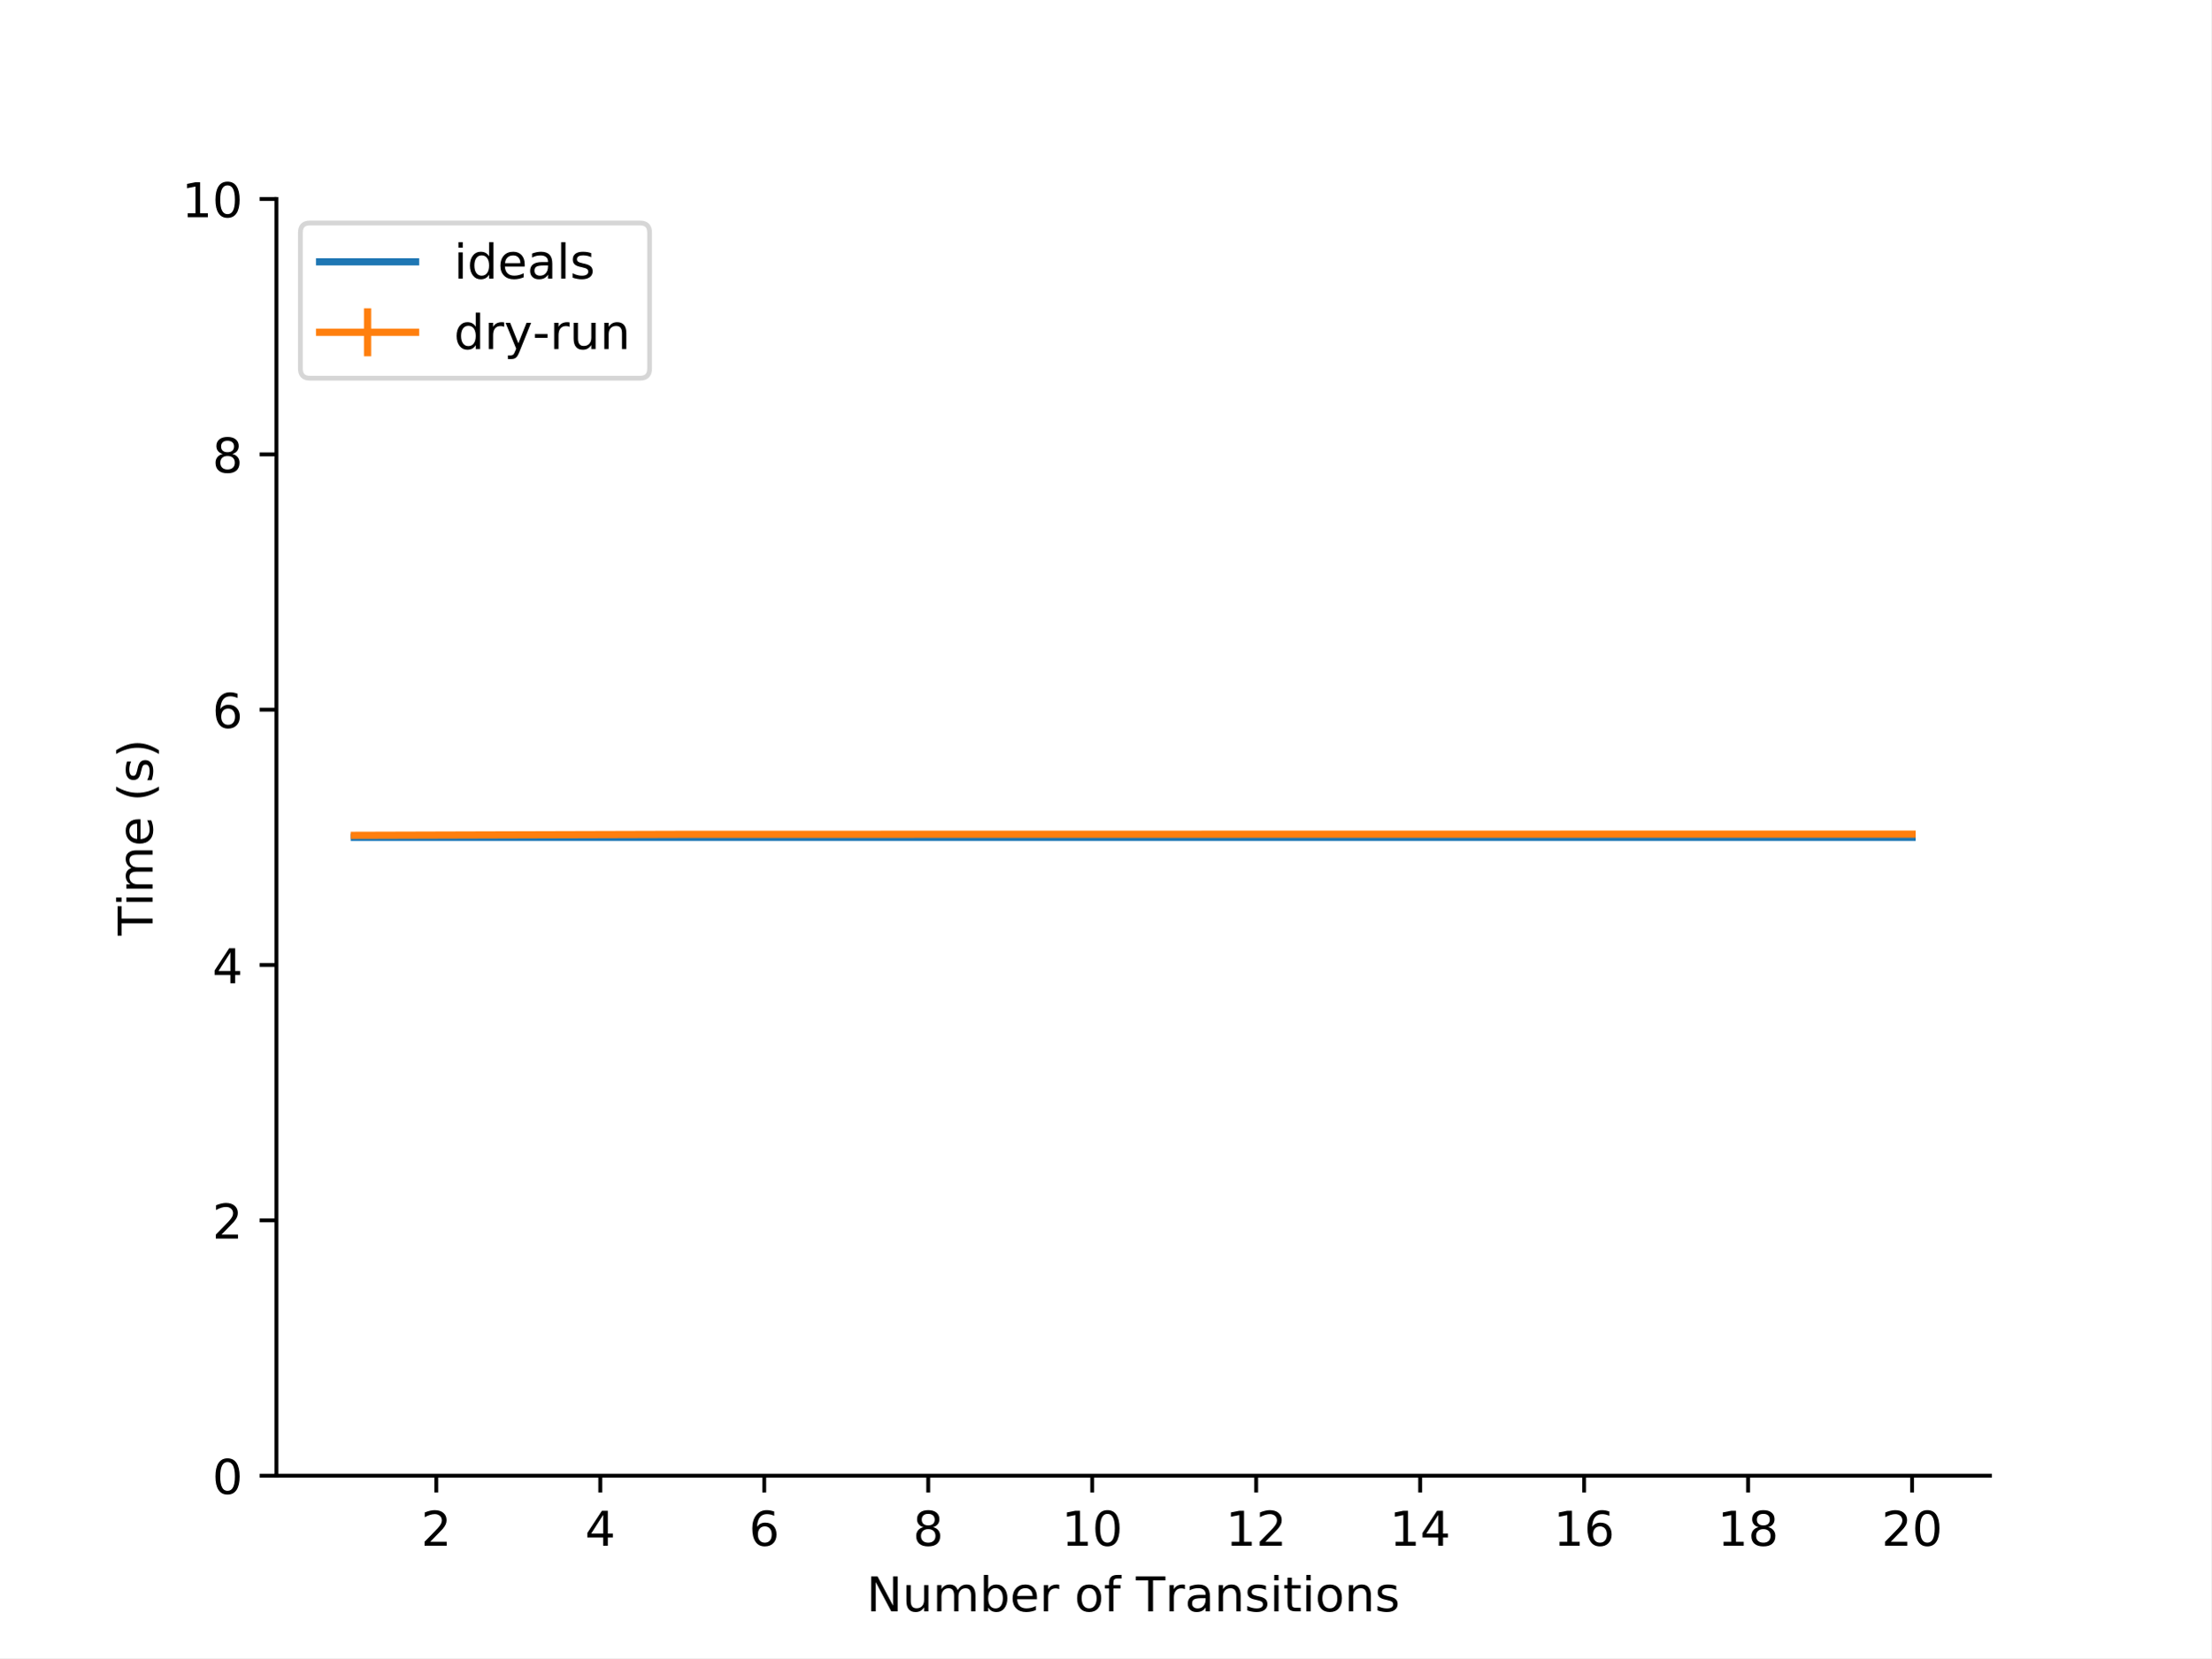
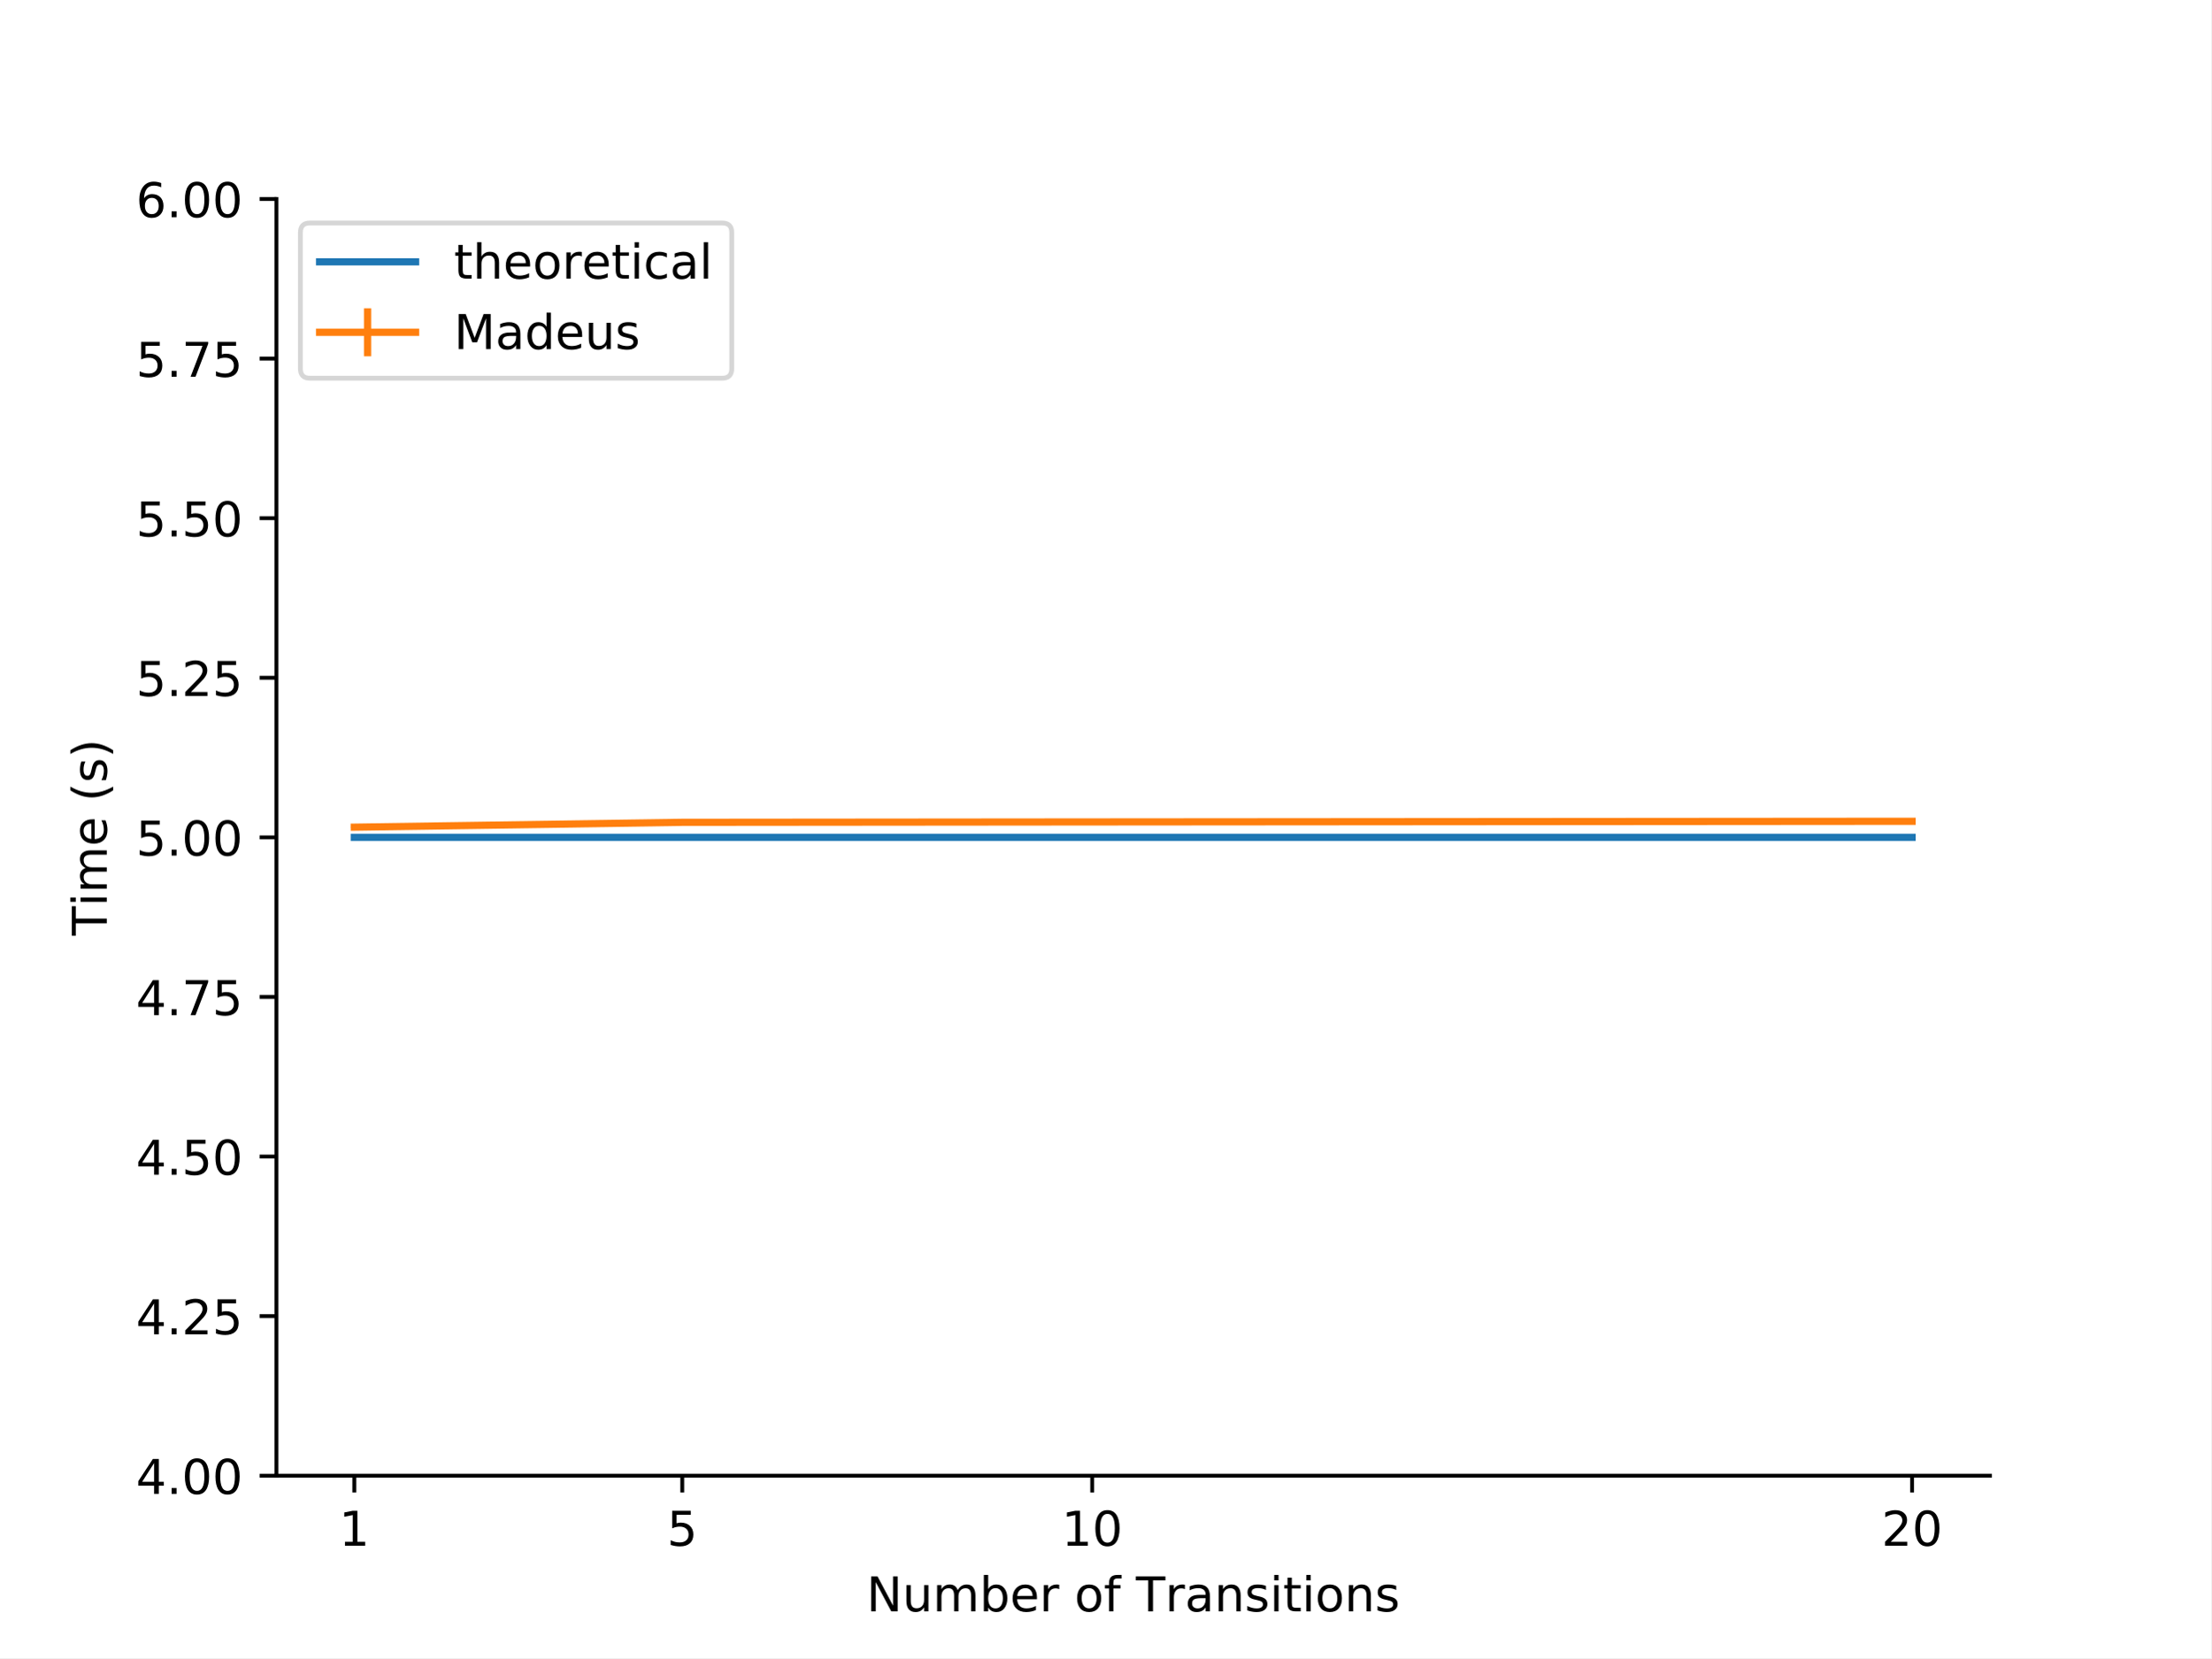
<svg xmlns="http://www.w3.org/2000/svg" xmlns:xlink="http://www.w3.org/1999/xlink" height="345.6pt" version="1.1" viewBox="0 0 460.8 345.6" width="460.8pt">
  <defs>
    <style type="text/css">
*{stroke-linecap:butt;stroke-linejoin:round;}
  </style>
  </defs>
  <g id="figure_1">
    <g id="patch_1">
      <path d="M 0 345.6  L 460.8 345.6  L 460.8 0  L 0 0  z " style="fill:#ffffff;" />
    </g>
    <g id="axes_1">
      <g id="patch_2">
        <path d="M 57.6 307.584  L 414.72 307.584  L 414.72 41.472  L 57.6 41.472  z " style="fill:#ffffff;" />
      </g>
      <g id="matplotlib.axis_1">
        <g id="xtick_1">
          <g id="line2d_1">
            <defs>
-               <path d="M 0 0  L 0 3.5  " id="ma366e07bf8" style="stroke:#000000;stroke-width:0.8;" />
-             </defs>
-             <g>
-               <use style="stroke:#000000;stroke-width:0.8;" x="90.92" xlink:href="#ma366e07bf8" y="307.584" />
+               <path d="M 0 0  L 0 3.5  " id="med185298cd" style="stroke:#000000;stroke-width:0.8;" />
+             </defs>
+             <g>
+               <use style="stroke:#000000;stroke-width:0.8;" x="73.833" xlink:href="#med185298cd" y="307.584" />
            </g>
          </g>
          <g id="text_1">
            <defs>
-               <path d="M 19.188 8.297  L 53.609 8.297  L 53.609 0  L 7.328 0  L 7.328 8.297  Q 12.938 14.109 22.625 23.891  Q 32.328 33.688 34.812 36.531  Q 39.547 41.844 41.422 45.531  Q 43.312 49.219 43.312 52.781  Q 43.312 58.594 39.234 62.25  Q 35.156 65.922 28.609 65.922  Q 23.969 65.922 18.812 64.312  Q 13.672 62.703 7.812 59.422  L 7.812 69.391  Q 13.766 71.781 18.938 73  Q 24.125 74.219 28.422 74.219  Q 39.75 74.219 46.484 68.547  Q 53.219 62.891 53.219 53.422  Q 53.219 48.922 51.531 44.891  Q 49.859 40.875 45.406 35.406  Q 44.188 33.984 37.641 27.219  Q 31.109 20.453 19.188 8.297  z " id="DejaVuSans-50" />
-             </defs>
-             <g transform="translate(87.73856 322.1824)scale(0.1 -0.1)">
-               <use xlink:href="#DejaVuSans-50" />
+               <path d="M 12.406 8.297  L 28.516 8.297  L 28.516 63.922  L 10.984 60.406  L 10.984 69.391  L 28.422 72.906  L 38.281 72.906  L 38.281 8.297  L 54.391 8.297  L 54.391 0  L 12.406 0  z " id="DejaVuSans-49" />
+             </defs>
+             <g transform="translate(70.65148 322.1824)scale(0.1 -0.1)">
+               <use xlink:href="#DejaVuSans-49" />
            </g>
          </g>
        </g>
        <g id="xtick_2">
          <g id="line2d_2">
            <g>
-               <use style="stroke:#000000;stroke-width:0.8;" x="125.094" xlink:href="#ma366e07bf8" y="307.584" />
+               <use style="stroke:#000000;stroke-width:0.8;" x="142.181" xlink:href="#med185298cd" y="307.584" />
            </g>
          </g>
          <g id="text_2">
            <defs>
-               <path d="M 37.797 64.312  L 12.891 25.391  L 37.797 25.391  z M 35.203 72.906  L 47.609 72.906  L 47.609 25.391  L 58.016 25.391  L 58.016 17.188  L 47.609 17.188  L 47.609 0  L 37.797 0  L 37.797 17.188  L 4.891 17.188  L 4.891 26.703  z " id="DejaVuSans-52" />
-             </defs>
-             <g transform="translate(121.9127 322.1824)scale(0.1 -0.1)">
-               <use xlink:href="#DejaVuSans-52" />
+               <path d="M 10.797 72.906  L 49.516 72.906  L 49.516 64.594  L 19.828 64.594  L 19.828 46.734  Q 21.969 47.469 24.109 47.828  Q 26.266 48.188 28.422 48.188  Q 40.625 48.188 47.75 41.5  Q 54.891 34.812 54.891 23.391  Q 54.891 11.625 47.562 5.094  Q 40.234 -1.422 26.906 -1.422  Q 22.312 -1.422 17.547 -0.641  Q 12.797 0.141 7.719 1.703  L 7.719 11.625  Q 12.109 9.234 16.797 8.062  Q 21.484 6.891 26.703 6.891  Q 35.156 6.891 40.078 11.328  Q 45.016 15.766 45.016 23.391  Q 45.016 31 40.078 35.438  Q 35.156 39.891 26.703 39.891  Q 22.75 39.891 18.812 39.016  Q 14.891 38.141 10.797 36.281  z " id="DejaVuSans-53" />
+             </defs>
+             <g transform="translate(138.9998 322.1824)scale(0.1 -0.1)">
+               <use xlink:href="#DejaVuSans-53" />
            </g>
          </g>
        </g>
        <g id="xtick_3">
          <g id="line2d_3">
            <g>
-               <use style="stroke:#000000;stroke-width:0.8;" x="159.268" xlink:href="#ma366e07bf8" y="307.584" />
+               <use style="stroke:#000000;stroke-width:0.8;" x="227.616" xlink:href="#med185298cd" y="307.584" />
            </g>
          </g>
          <g id="text_3">
            <defs>
-               <path d="M 33.016 40.375  Q 26.375 40.375 22.484 35.828  Q 18.609 31.297 18.609 23.391  Q 18.609 15.531 22.484 10.953  Q 26.375 6.391 33.016 6.391  Q 39.656 6.391 43.531 10.953  Q 47.406 15.531 47.406 23.391  Q 47.406 31.297 43.531 35.828  Q 39.656 40.375 33.016 40.375  z M 52.594 71.297  L 52.594 62.312  Q 48.875 64.062 45.094 64.984  Q 41.312 65.922 37.594 65.922  Q 27.828 65.922 22.672 59.328  Q 17.531 52.734 16.797 39.406  Q 19.672 43.656 24.016 45.922  Q 28.375 48.188 33.594 48.188  Q 44.578 48.188 50.953 41.516  Q 57.328 34.859 57.328 23.391  Q 57.328 12.156 50.688 5.359  Q 44.047 -1.422 33.016 -1.422  Q 20.359 -1.422 13.672 8.266  Q 6.984 17.969 6.984 36.375  Q 6.984 53.656 15.188 63.938  Q 23.391 74.219 37.203 74.219  Q 40.922 74.219 44.703 73.484  Q 48.484 72.75 52.594 71.297  z " id="DejaVuSans-54" />
-             </defs>
-             <g transform="translate(156.0869 322.1824)scale(0.1 -0.1)">
-               <use xlink:href="#DejaVuSans-54" />
-             </g>
-           </g>
-         </g>
-         <g id="xtick_4">
-           <g id="line2d_4">
-             <g>
-               <use style="stroke:#000000;stroke-width:0.8;" x="193.442" xlink:href="#ma366e07bf8" y="307.584" />
-             </g>
-           </g>
-           <g id="text_4">
-             <defs>
-               <path d="M 31.781 34.625  Q 24.75 34.625 20.719 30.859  Q 16.703 27.094 16.703 20.516  Q 16.703 13.922 20.719 10.156  Q 24.75 6.391 31.781 6.391  Q 38.812 6.391 42.859 10.172  Q 46.922 13.969 46.922 20.516  Q 46.922 27.094 42.891 30.859  Q 38.875 34.625 31.781 34.625  z M 21.922 38.812  Q 15.578 40.375 12.031 44.719  Q 8.5 49.078 8.5 55.328  Q 8.5 64.062 14.719 69.141  Q 20.953 74.219 31.781 74.219  Q 42.672 74.219 48.875 69.141  Q 55.078 64.062 55.078 55.328  Q 55.078 49.078 51.531 44.719  Q 48 40.375 41.703 38.812  Q 48.828 37.156 52.797 32.312  Q 56.781 27.484 56.781 20.516  Q 56.781 9.906 50.312 4.234  Q 43.844 -1.422 31.781 -1.422  Q 19.734 -1.422 13.25 4.234  Q 6.781 9.906 6.781 20.516  Q 6.781 27.484 10.781 32.312  Q 14.797 37.156 21.922 38.812  z M 18.312 54.391  Q 18.312 48.734 21.844 45.562  Q 25.391 42.391 31.781 42.391  Q 38.141 42.391 41.719 45.562  Q 45.312 48.734 45.312 54.391  Q 45.312 60.062 41.719 63.234  Q 38.141 66.406 31.781 66.406  Q 25.391 66.406 21.844 63.234  Q 18.312 60.062 18.312 54.391  z " id="DejaVuSans-56" />
-             </defs>
-             <g transform="translate(190.261 322.1824)scale(0.1 -0.1)">
-               <use xlink:href="#DejaVuSans-56" />
-             </g>
-           </g>
-         </g>
-         <g id="xtick_5">
-           <g id="line2d_5">
-             <g>
-               <use style="stroke:#000000;stroke-width:0.8;" x="227.616" xlink:href="#ma366e07bf8" y="307.584" />
-             </g>
-           </g>
-           <g id="text_5">
-             <defs>
-               <path d="M 12.406 8.297  L 28.516 8.297  L 28.516 63.922  L 10.984 60.406  L 10.984 69.391  L 28.422 72.906  L 38.281 72.906  L 38.281 8.297  L 54.391 8.297  L 54.391 0  L 12.406 0  z " id="DejaVuSans-49" />
              <path d="M 31.781 66.406  Q 24.172 66.406 20.328 58.906  Q 16.5 51.422 16.5 36.375  Q 16.5 21.391 20.328 13.891  Q 24.172 6.391 31.781 6.391  Q 39.453 6.391 43.281 13.891  Q 47.125 21.391 47.125 36.375  Q 47.125 51.422 43.281 58.906  Q 39.453 66.406 31.781 66.406  z M 31.781 74.219  Q 44.047 74.219 50.516 64.516  Q 56.984 54.828 56.984 36.375  Q 56.984 17.969 50.516 8.266  Q 44.047 -1.422 31.781 -1.422  Q 19.531 -1.422 13.062 8.266  Q 6.594 17.969 6.594 36.375  Q 6.594 54.828 13.062 64.516  Q 19.531 74.219 31.781 74.219  z " id="DejaVuSans-48" />
            </defs>
            <g transform="translate(221.254 322.1824)scale(0.1 -0.1)">
              <use xlink:href="#DejaVuSans-49" />
              <use x="63.623" xlink:href="#DejaVuSans-48" />
            </g>
          </g>
        </g>
-         <g id="xtick_6">
-           <g id="line2d_6">
-             <g>
-               <use style="stroke:#000000;stroke-width:0.8;" x="261.791" xlink:href="#ma366e07bf8" y="307.584" />
-             </g>
-           </g>
-           <g id="text_6">
-             <g transform="translate(255.4281 322.1824)scale(0.1 -0.1)">
-               <use xlink:href="#DejaVuSans-49" />
-               <use x="63.623" xlink:href="#DejaVuSans-50" />
-             </g>
-           </g>
-         </g>
-         <g id="xtick_7">
-           <g id="line2d_7">
-             <g>
-               <use style="stroke:#000000;stroke-width:0.8;" x="295.965" xlink:href="#ma366e07bf8" y="307.584" />
-             </g>
-           </g>
-           <g id="text_7">
-             <g transform="translate(289.6023 322.1824)scale(0.1 -0.1)">
-               <use xlink:href="#DejaVuSans-49" />
-               <use x="63.623" xlink:href="#DejaVuSans-52" />
-             </g>
-           </g>
-         </g>
-         <g id="xtick_8">
-           <g id="line2d_8">
-             <g>
-               <use style="stroke:#000000;stroke-width:0.8;" x="330.139" xlink:href="#ma366e07bf8" y="307.584" />
-             </g>
-           </g>
-           <g id="text_8">
-             <g transform="translate(323.7764 322.1824)scale(0.1 -0.1)">
-               <use xlink:href="#DejaVuSans-49" />
-               <use x="63.623" xlink:href="#DejaVuSans-54" />
-             </g>
-           </g>
-         </g>
-         <g id="xtick_9">
-           <g id="line2d_9">
-             <g>
-               <use style="stroke:#000000;stroke-width:0.8;" x="364.313" xlink:href="#ma366e07bf8" y="307.584" />
-             </g>
-           </g>
-           <g id="text_9">
-             <g transform="translate(357.9506 322.1824)scale(0.1 -0.1)">
-               <use xlink:href="#DejaVuSans-49" />
-               <use x="63.623" xlink:href="#DejaVuSans-56" />
-             </g>
-           </g>
-         </g>
-         <g id="xtick_10">
-           <g id="line2d_10">
-             <g>
-               <use style="stroke:#000000;stroke-width:0.8;" x="398.487" xlink:href="#ma366e07bf8" y="307.584" />
-             </g>
-           </g>
-           <g id="text_10">
+         <g id="xtick_4">
+           <g id="line2d_4">
+             <g>
+               <use style="stroke:#000000;stroke-width:0.8;" x="398.487" xlink:href="#med185298cd" y="307.584" />
+             </g>
+           </g>
+           <g id="text_4">
+             <defs>
+               <path d="M 19.188 8.297  L 53.609 8.297  L 53.609 0  L 7.328 0  L 7.328 8.297  Q 12.938 14.109 22.625 23.891  Q 32.328 33.688 34.812 36.531  Q 39.547 41.844 41.422 45.531  Q 43.312 49.219 43.312 52.781  Q 43.312 58.594 39.234 62.25  Q 35.156 65.922 28.609 65.922  Q 23.969 65.922 18.812 64.312  Q 13.672 62.703 7.812 59.422  L 7.812 69.391  Q 13.766 71.781 18.938 73  Q 24.125 74.219 28.422 74.219  Q 39.75 74.219 46.484 68.547  Q 53.219 62.891 53.219 53.422  Q 53.219 48.922 51.531 44.891  Q 49.859 40.875 45.406 35.406  Q 44.188 33.984 37.641 27.219  Q 31.109 20.453 19.188 8.297  z " id="DejaVuSans-50" />
+             </defs>
            <g transform="translate(392.1248 322.1824)scale(0.1 -0.1)">
              <use xlink:href="#DejaVuSans-50" />
              <use x="63.623" xlink:href="#DejaVuSans-48" />
            </g>
          </g>
        </g>
-         <g id="text_11">
+         <g id="text_5">
          <defs>
            <path d="M 9.812 72.906  L 23.094 72.906  L 55.422 11.922  L 55.422 72.906  L 64.984 72.906  L 64.984 0  L 51.703 0  L 19.391 60.984  L 19.391 0  L 9.812 0  z " id="DejaVuSans-78" />
            <path d="M 8.5 21.578  L 8.5 54.688  L 17.484 54.688  L 17.484 21.922  Q 17.484 14.156 20.5 10.266  Q 23.531 6.391 29.594 6.391  Q 36.859 6.391 41.078 11.031  Q 45.312 15.672 45.312 23.688  L 45.312 54.688  L 54.297 54.688  L 54.297 0  L 45.312 0  L 45.312 8.406  Q 42.047 3.422 37.719 1  Q 33.406 -1.422 27.688 -1.422  Q 18.266 -1.422 13.375 4.438  Q 8.5 10.297 8.5 21.578  z M 31.109 56  z " id="DejaVuSans-117" />
            <path d="M 52 44.188  Q 55.375 50.25 60.062 53.125  Q 64.75 56 71.094 56  Q 79.641 56 84.281 50.016  Q 88.922 44.047 88.922 33.016  L 88.922 0  L 79.891 0  L 79.891 32.719  Q 79.891 40.578 77.094 44.375  Q 74.312 48.188 68.609 48.188  Q 61.625 48.188 57.562 43.547  Q 53.516 38.922 53.516 30.906  L 53.516 0  L 44.484 0  L 44.484 32.719  Q 44.484 40.625 41.703 44.406  Q 38.922 48.188 33.109 48.188  Q 26.219 48.188 22.156 43.531  Q 18.109 38.875 18.109 30.906  L 18.109 0  L 9.078 0  L 9.078 54.688  L 18.109 54.688  L 18.109 46.188  Q 21.188 51.219 25.484 53.609  Q 29.781 56 35.688 56  Q 41.656 56 45.828 52.969  Q 50 49.953 52 44.188  z " id="DejaVuSans-109" />
            <path d="M 48.688 27.297  Q 48.688 37.203 44.609 42.844  Q 40.531 48.484 33.406 48.484  Q 26.266 48.484 22.188 42.844  Q 18.109 37.203 18.109 27.297  Q 18.109 17.391 22.188 11.75  Q 26.266 6.109 33.406 6.109  Q 40.531 6.109 44.609 11.75  Q 48.688 17.391 48.688 27.297  z M 18.109 46.391  Q 20.953 51.266 25.266 53.625  Q 29.594 56 35.594 56  Q 45.562 56 51.781 48.094  Q 58.016 40.188 58.016 27.297  Q 58.016 14.406 51.781 6.484  Q 45.562 -1.422 35.594 -1.422  Q 29.594 -1.422 25.266 0.953  Q 20.953 3.328 18.109 8.203  L 18.109 0  L 9.078 0  L 9.078 75.984  L 18.109 75.984  z " id="DejaVuSans-98" />
            <path d="M 56.203 29.594  L 56.203 25.203  L 14.891 25.203  Q 15.484 15.922 20.484 11.062  Q 25.484 6.203 34.422 6.203  Q 39.594 6.203 44.453 7.469  Q 49.312 8.734 54.109 11.281  L 54.109 2.781  Q 49.266 0.734 44.188 -0.344  Q 39.109 -1.422 33.891 -1.422  Q 20.797 -1.422 13.156 6.188  Q 5.516 13.812 5.516 26.812  Q 5.516 40.234 12.766 48.109  Q 20.016 56 32.328 56  Q 43.359 56 49.781 48.891  Q 56.203 41.797 56.203 29.594  z M 47.219 32.234  Q 47.125 39.594 43.094 43.984  Q 39.062 48.391 32.422 48.391  Q 24.906 48.391 20.391 44.141  Q 15.875 39.891 15.188 32.172  z " id="DejaVuSans-101" />
            <path d="M 41.109 46.297  Q 39.594 47.172 37.812 47.578  Q 36.031 48 33.891 48  Q 26.266 48 22.188 43.047  Q 18.109 38.094 18.109 28.812  L 18.109 0  L 9.078 0  L 9.078 54.688  L 18.109 54.688  L 18.109 46.188  Q 20.953 51.172 25.484 53.578  Q 30.031 56 36.531 56  Q 37.453 56 38.578 55.875  Q 39.703 55.766 41.062 55.516  z " id="DejaVuSans-114" />
            <path id="DejaVuSans-32" />
            <path d="M 30.609 48.391  Q 23.391 48.391 19.188 42.75  Q 14.984 37.109 14.984 27.297  Q 14.984 17.484 19.156 11.844  Q 23.344 6.203 30.609 6.203  Q 37.797 6.203 41.984 11.859  Q 46.188 17.531 46.188 27.297  Q 46.188 37.016 41.984 42.703  Q 37.797 48.391 30.609 48.391  z M 30.609 56  Q 42.328 56 49.016 48.375  Q 55.719 40.766 55.719 27.297  Q 55.719 13.875 49.016 6.219  Q 42.328 -1.422 30.609 -1.422  Q 18.844 -1.422 12.172 6.219  Q 5.516 13.875 5.516 27.297  Q 5.516 40.766 12.172 48.375  Q 18.844 56 30.609 56  z " id="DejaVuSans-111" />
            <path d="M 37.109 75.984  L 37.109 68.5  L 28.516 68.5  Q 23.688 68.5 21.797 66.547  Q 19.922 64.594 19.922 59.516  L 19.922 54.688  L 34.719 54.688  L 34.719 47.703  L 19.922 47.703  L 19.922 0  L 10.891 0  L 10.891 47.703  L 2.297 47.703  L 2.297 54.688  L 10.891 54.688  L 10.891 58.5  Q 10.891 67.625 15.141 71.797  Q 19.391 75.984 28.609 75.984  z " id="DejaVuSans-102" />
            <path d="M -0.297 72.906  L 61.375 72.906  L 61.375 64.594  L 35.5 64.594  L 35.5 0  L 25.594 0  L 25.594 64.594  L -0.297 64.594  z " id="DejaVuSans-84" />
            <path d="M 34.281 27.484  Q 23.391 27.484 19.188 25  Q 14.984 22.516 14.984 16.5  Q 14.984 11.719 18.141 8.906  Q 21.297 6.109 26.703 6.109  Q 34.188 6.109 38.703 11.406  Q 43.219 16.703 43.219 25.484  L 43.219 27.484  z M 52.203 31.203  L 52.203 0  L 43.219 0  L 43.219 8.297  Q 40.141 3.328 35.547 0.953  Q 30.953 -1.422 24.312 -1.422  Q 15.922 -1.422 10.953 3.297  Q 6 8.016 6 15.922  Q 6 25.141 12.172 29.828  Q 18.359 34.516 30.609 34.516  L 43.219 34.516  L 43.219 35.406  Q 43.219 41.609 39.141 45  Q 35.062 48.391 27.688 48.391  Q 23 48.391 18.547 47.266  Q 14.109 46.141 10.016 43.891  L 10.016 52.203  Q 14.938 54.109 19.578 55.047  Q 24.219 56 28.609 56  Q 40.484 56 46.344 49.844  Q 52.203 43.703 52.203 31.203  z " id="DejaVuSans-97" />
            <path d="M 54.891 33.016  L 54.891 0  L 45.906 0  L 45.906 32.719  Q 45.906 40.484 42.875 44.328  Q 39.844 48.188 33.797 48.188  Q 26.516 48.188 22.312 43.547  Q 18.109 38.922 18.109 30.906  L 18.109 0  L 9.078 0  L 9.078 54.688  L 18.109 54.688  L 18.109 46.188  Q 21.344 51.125 25.703 53.562  Q 30.078 56 35.797 56  Q 45.219 56 50.047 50.172  Q 54.891 44.344 54.891 33.016  z " id="DejaVuSans-110" />
            <path d="M 44.281 53.078  L 44.281 44.578  Q 40.484 46.531 36.375 47.5  Q 32.281 48.484 27.875 48.484  Q 21.188 48.484 17.844 46.438  Q 14.5 44.391 14.5 40.281  Q 14.5 37.156 16.891 35.375  Q 19.281 33.594 26.516 31.984  L 29.594 31.297  Q 39.156 29.25 43.188 25.516  Q 47.219 21.781 47.219 15.094  Q 47.219 7.469 41.188 3.016  Q 35.156 -1.422 24.609 -1.422  Q 20.219 -1.422 15.453 -0.562  Q 10.688 0.297 5.422 2  L 5.422 11.281  Q 10.406 8.688 15.234 7.391  Q 20.062 6.109 24.812 6.109  Q 31.156 6.109 34.562 8.281  Q 37.984 10.453 37.984 14.406  Q 37.984 18.062 35.516 20.016  Q 33.062 21.969 24.703 23.781  L 21.578 24.516  Q 13.234 26.266 9.516 29.906  Q 5.812 33.547 5.812 39.891  Q 5.812 47.609 11.281 51.797  Q 16.75 56 26.812 56  Q 31.781 56 36.172 55.266  Q 40.578 54.547 44.281 53.078  z " id="DejaVuSans-115" />
            <path d="M 9.422 54.688  L 18.406 54.688  L 18.406 0  L 9.422 0  z M 9.422 75.984  L 18.406 75.984  L 18.406 64.594  L 9.422 64.594  z " id="DejaVuSans-105" />
            <path d="M 18.312 70.219  L 18.312 54.688  L 36.812 54.688  L 36.812 47.703  L 18.312 47.703  L 18.312 18.016  Q 18.312 11.328 20.141 9.422  Q 21.969 7.516 27.594 7.516  L 36.812 7.516  L 36.812 0  L 27.594 0  Q 17.188 0 13.234 3.875  Q 9.281 7.766 9.281 18.016  L 9.281 47.703  L 2.688 47.703  L 2.688 54.688  L 9.281 54.688  L 9.281 70.219  z " id="DejaVuSans-116" />
          </defs>
          <g transform="translate(180.5694 335.8606)scale(0.1 -0.1)">
            <use xlink:href="#DejaVuSans-78" />
            <use x="74.805" xlink:href="#DejaVuSans-117" />
            <use x="138.184" xlink:href="#DejaVuSans-109" />
            <use x="235.596" xlink:href="#DejaVuSans-98" />
            <use x="299.072" xlink:href="#DejaVuSans-101" />
            <use x="360.596" xlink:href="#DejaVuSans-114" />
            <use x="401.709" xlink:href="#DejaVuSans-32" />
            <use x="433.496" xlink:href="#DejaVuSans-111" />
            <use x="494.678" xlink:href="#DejaVuSans-102" />
            <use x="529.883" xlink:href="#DejaVuSans-32" />
            <use x="561.67" xlink:href="#DejaVuSans-84" />
            <use x="622.535" xlink:href="#DejaVuSans-114" />
            <use x="663.648" xlink:href="#DejaVuSans-97" />
            <use x="724.928" xlink:href="#DejaVuSans-110" />
            <use x="788.307" xlink:href="#DejaVuSans-115" />
            <use x="840.406" xlink:href="#DejaVuSans-105" />
            <use x="868.189" xlink:href="#DejaVuSans-116" />
            <use x="907.398" xlink:href="#DejaVuSans-105" />
            <use x="935.182" xlink:href="#DejaVuSans-111" />
            <use x="996.363" xlink:href="#DejaVuSans-110" />
            <use x="1059.742" xlink:href="#DejaVuSans-115" />
          </g>
        </g>
      </g>
      <g id="matplotlib.axis_2">
        <g id="ytick_1">
+           <g id="line2d_5">
+             <defs>
+               <path d="M 0 0  L -3.5 0  " id="ma581f3c756" style="stroke:#000000;stroke-width:0.8;" />
+             </defs>
+             <g>
+               <use style="stroke:#000000;stroke-width:0.8;" x="57.6" xlink:href="#ma581f3c756" y="307.584" />
+             </g>
+           </g>
+           <g id="text_6">
+             <defs>
+               <path d="M 37.797 64.312  L 12.891 25.391  L 37.797 25.391  z M 35.203 72.906  L 47.609 72.906  L 47.609 25.391  L 58.016 25.391  L 58.016 17.188  L 47.609 17.188  L 47.609 0  L 37.797 0  L 37.797 17.188  L 4.891 17.188  L 4.891 26.703  z " id="DejaVuSans-52" />
+               <path d="M 10.688 12.406  L 21 12.406  L 21 0  L 10.688 0  z " id="DejaVuSans-46" />
+             </defs>
+             <g transform="translate(28.33438 311.3832)scale(0.1 -0.1)">
+               <use xlink:href="#DejaVuSans-52" />
+               <use x="63.623" xlink:href="#DejaVuSans-46" />
+               <use x="95.41" xlink:href="#DejaVuSans-48" />
+               <use x="159.033" xlink:href="#DejaVuSans-48" />
+             </g>
+           </g>
+         </g>
+         <g id="ytick_2">
+           <g id="line2d_6">
+             <g>
+               <use style="stroke:#000000;stroke-width:0.8;" x="57.6" xlink:href="#ma581f3c756" y="274.32" />
+             </g>
+           </g>
+           <g id="text_7">
+             <g transform="translate(28.33438 278.1192)scale(0.1 -0.1)">
+               <use xlink:href="#DejaVuSans-52" />
+               <use x="63.623" xlink:href="#DejaVuSans-46" />
+               <use x="95.41" xlink:href="#DejaVuSans-50" />
+               <use x="159.033" xlink:href="#DejaVuSans-53" />
+             </g>
+           </g>
+         </g>
+         <g id="ytick_3">
+           <g id="line2d_7">
+             <g>
+               <use style="stroke:#000000;stroke-width:0.8;" x="57.6" xlink:href="#ma581f3c756" y="241.056" />
+             </g>
+           </g>
+           <g id="text_8">
+             <g transform="translate(28.33438 244.8552)scale(0.1 -0.1)">
+               <use xlink:href="#DejaVuSans-52" />
+               <use x="63.623" xlink:href="#DejaVuSans-46" />
+               <use x="95.41" xlink:href="#DejaVuSans-53" />
+               <use x="159.033" xlink:href="#DejaVuSans-48" />
+             </g>
+           </g>
+         </g>
+         <g id="ytick_4">
+           <g id="line2d_8">
+             <g>
+               <use style="stroke:#000000;stroke-width:0.8;" x="57.6" xlink:href="#ma581f3c756" y="207.792" />
+             </g>
+           </g>
+           <g id="text_9">
+             <defs>
+               <path d="M 8.203 72.906  L 55.078 72.906  L 55.078 68.703  L 28.609 0  L 18.312 0  L 43.219 64.594  L 8.203 64.594  z " id="DejaVuSans-55" />
+             </defs>
+             <g transform="translate(28.33438 211.5912)scale(0.1 -0.1)">
+               <use xlink:href="#DejaVuSans-52" />
+               <use x="63.623" xlink:href="#DejaVuSans-46" />
+               <use x="95.41" xlink:href="#DejaVuSans-55" />
+               <use x="159.033" xlink:href="#DejaVuSans-53" />
+             </g>
+           </g>
+         </g>
+         <g id="ytick_5">
+           <g id="line2d_9">
+             <g>
+               <use style="stroke:#000000;stroke-width:0.8;" x="57.6" xlink:href="#ma581f3c756" y="174.528" />
+             </g>
+           </g>
+           <g id="text_10">
+             <g transform="translate(28.33438 178.3272)scale(0.1 -0.1)">
+               <use xlink:href="#DejaVuSans-53" />
+               <use x="63.623" xlink:href="#DejaVuSans-46" />
+               <use x="95.41" xlink:href="#DejaVuSans-48" />
+               <use x="159.033" xlink:href="#DejaVuSans-48" />
+             </g>
+           </g>
+         </g>
+         <g id="ytick_6">
+           <g id="line2d_10">
+             <g>
+               <use style="stroke:#000000;stroke-width:0.8;" x="57.6" xlink:href="#ma581f3c756" y="141.264" />
+             </g>
+           </g>
+           <g id="text_11">
+             <g transform="translate(28.33438 145.0632)scale(0.1 -0.1)">
+               <use xlink:href="#DejaVuSans-53" />
+               <use x="63.623" xlink:href="#DejaVuSans-46" />
+               <use x="95.41" xlink:href="#DejaVuSans-50" />
+               <use x="159.033" xlink:href="#DejaVuSans-53" />
+             </g>
+           </g>
+         </g>
+         <g id="ytick_7">
          <g id="line2d_11">
-             <defs>
-               <path d="M 0 0  L -3.5 0  " id="m07ed54b782" style="stroke:#000000;stroke-width:0.8;" />
-             </defs>
-             <g>
-               <use style="stroke:#000000;stroke-width:0.8;" x="57.6" xlink:href="#m07ed54b782" y="307.584" />
+             <g>
+               <use style="stroke:#000000;stroke-width:0.8;" x="57.6" xlink:href="#ma581f3c756" y="108" />
            </g>
          </g>
          <g id="text_12">
-             <g transform="translate(44.2375 311.3832)scale(0.1 -0.1)">
-               <use xlink:href="#DejaVuSans-48" />
-             </g>
-           </g>
-         </g>
-         <g id="ytick_2">
+             <g transform="translate(28.33438 111.7992)scale(0.1 -0.1)">
+               <use xlink:href="#DejaVuSans-53" />
+               <use x="63.623" xlink:href="#DejaVuSans-46" />
+               <use x="95.41" xlink:href="#DejaVuSans-53" />
+               <use x="159.033" xlink:href="#DejaVuSans-48" />
+             </g>
+           </g>
+         </g>
+         <g id="ytick_8">
          <g id="line2d_12">
            <g>
-               <use style="stroke:#000000;stroke-width:0.8;" x="57.6" xlink:href="#m07ed54b782" y="254.362" />
+               <use style="stroke:#000000;stroke-width:0.8;" x="57.6" xlink:href="#ma581f3c756" y="74.736" />
            </g>
          </g>
          <g id="text_13">
-             <g transform="translate(44.2375 258.1608)scale(0.1 -0.1)">
-               <use xlink:href="#DejaVuSans-50" />
-             </g>
-           </g>
-         </g>
-         <g id="ytick_3">
+             <g transform="translate(28.33438 78.53522)scale(0.1 -0.1)">
+               <use xlink:href="#DejaVuSans-53" />
+               <use x="63.623" xlink:href="#DejaVuSans-46" />
+               <use x="95.41" xlink:href="#DejaVuSans-55" />
+               <use x="159.033" xlink:href="#DejaVuSans-53" />
+             </g>
+           </g>
+         </g>
+         <g id="ytick_9">
          <g id="line2d_13">
            <g>
-               <use style="stroke:#000000;stroke-width:0.8;" x="57.6" xlink:href="#m07ed54b782" y="201.139" />
+               <use style="stroke:#000000;stroke-width:0.8;" x="57.6" xlink:href="#ma581f3c756" y="41.472" />
            </g>
          </g>
          <g id="text_14">
-             <g transform="translate(44.2375 204.9384)scale(0.1 -0.1)">
-               <use xlink:href="#DejaVuSans-52" />
-             </g>
-           </g>
-         </g>
-         <g id="ytick_4">
-           <g id="line2d_14">
-             <g>
-               <use style="stroke:#000000;stroke-width:0.8;" x="57.6" xlink:href="#m07ed54b782" y="147.917" />
-             </g>
-           </g>
-           <g id="text_15">
-             <g transform="translate(44.2375 151.716)scale(0.1 -0.1)">
+             <defs>
+               <path d="M 33.016 40.375  Q 26.375 40.375 22.484 35.828  Q 18.609 31.297 18.609 23.391  Q 18.609 15.531 22.484 10.953  Q 26.375 6.391 33.016 6.391  Q 39.656 6.391 43.531 10.953  Q 47.406 15.531 47.406 23.391  Q 47.406 31.297 43.531 35.828  Q 39.656 40.375 33.016 40.375  z M 52.594 71.297  L 52.594 62.312  Q 48.875 64.062 45.094 64.984  Q 41.312 65.922 37.594 65.922  Q 27.828 65.922 22.672 59.328  Q 17.531 52.734 16.797 39.406  Q 19.672 43.656 24.016 45.922  Q 28.375 48.188 33.594 48.188  Q 44.578 48.188 50.953 41.516  Q 57.328 34.859 57.328 23.391  Q 57.328 12.156 50.688 5.359  Q 44.047 -1.422 33.016 -1.422  Q 20.359 -1.422 13.672 8.266  Q 6.984 17.969 6.984 36.375  Q 6.984 53.656 15.188 63.938  Q 23.391 74.219 37.203 74.219  Q 40.922 74.219 44.703 73.484  Q 48.484 72.75 52.594 71.297  z " id="DejaVuSans-54" />
+             </defs>
+             <g transform="translate(28.33438 45.27122)scale(0.1 -0.1)">
              <use xlink:href="#DejaVuSans-54" />
-             </g>
-           </g>
-         </g>
-         <g id="ytick_5">
-           <g id="line2d_15">
-             <g>
-               <use style="stroke:#000000;stroke-width:0.8;" x="57.6" xlink:href="#m07ed54b782" y="94.694" />
-             </g>
-           </g>
-           <g id="text_16">
-             <g transform="translate(44.2375 98.49362)scale(0.1 -0.1)">
-               <use xlink:href="#DejaVuSans-56" />
-             </g>
-           </g>
-         </g>
-         <g id="ytick_6">
-           <g id="line2d_16">
-             <g>
-               <use style="stroke:#000000;stroke-width:0.8;" x="57.6" xlink:href="#m07ed54b782" y="41.472" />
-             </g>
-           </g>
-           <g id="text_17">
-             <g transform="translate(37.875 45.27122)scale(0.1 -0.1)">
-               <use xlink:href="#DejaVuSans-49" />
-               <use x="63.623" xlink:href="#DejaVuSans-48" />
-             </g>
-           </g>
-         </g>
-         <g id="text_18">
+               <use x="63.623" xlink:href="#DejaVuSans-46" />
+               <use x="95.41" xlink:href="#DejaVuSans-48" />
+               <use x="159.033" xlink:href="#DejaVuSans-48" />
+             </g>
+           </g>
+         </g>
+         <g id="text_15">
          <defs>
            <path d="M 31 75.875  Q 24.469 64.656 21.281 53.656  Q 18.109 42.672 18.109 31.391  Q 18.109 20.125 21.312 9.062  Q 24.516 -2 31 -13.188  L 23.188 -13.188  Q 15.875 -1.703 12.234 9.375  Q 8.594 20.453 8.594 31.391  Q 8.594 42.281 12.203 53.312  Q 15.828 64.359 23.188 75.875  z " id="DejaVuSans-40" />
            <path d="M 8.016 75.875  L 15.828 75.875  Q 23.141 64.359 26.781 53.312  Q 30.422 42.281 30.422 31.391  Q 30.422 20.453 26.781 9.375  Q 23.141 -1.703 15.828 -13.188  L 8.016 -13.188  Q 14.5 -2 17.703 9.062  Q 20.906 20.125 20.906 31.391  Q 20.906 42.672 17.703 53.656  Q 14.5 64.656 8.016 75.875  z " id="DejaVuSans-41" />
          </defs>
-           <g transform="translate(31.79531 195.0108)rotate(-90)scale(0.1 -0.1)">
+           <g transform="translate(22.25469 195.0108)rotate(-90)scale(0.1 -0.1)">
            <use xlink:href="#DejaVuSans-84" />
            <use x="61.037" xlink:href="#DejaVuSans-105" />
            <use x="88.82" xlink:href="#DejaVuSans-109" />
            <use x="186.232" xlink:href="#DejaVuSans-101" />
            <use x="247.756" xlink:href="#DejaVuSans-32" />
            <use x="279.543" xlink:href="#DejaVuSans-40" />
            <use x="318.557" xlink:href="#DejaVuSans-115" />
            <use x="370.656" xlink:href="#DejaVuSans-41" />
          </g>
        </g>
      </g>
      <g id="LineCollection_1">
-         <path clip-path="url(#p18e3884877)" d="M 73.833 174.114  L 73.833 174.094  " style="fill:none;stroke:#ff7f0e;stroke-width:1.5;" />
-         <path clip-path="url(#p18e3884877)" d="M 142.181 174.017  L 142.181 173.787  " style="fill:none;stroke:#ff7f0e;stroke-width:1.5;" />
-         <path clip-path="url(#p18e3884877)" d="M 227.616 173.998  L 227.616 173.774  " style="fill:none;stroke:#ff7f0e;stroke-width:1.5;" />
-         <path clip-path="url(#p18e3884877)" d="M 398.487 173.94  L 398.487 173.777  " style="fill:none;stroke:#ff7f0e;stroke-width:1.5;" />
-       </g>
-       <g id="line2d_17">
-         <path clip-path="url(#p18e3884877)" d="M 73.833 174.528  L 142.181 174.528  L 227.616 174.528  L 398.487 174.528  " style="fill:none;stroke:#1f77b4;stroke-linecap:square;stroke-width:1.5;" />
-       </g>
-       <g id="line2d_18">
-         <path clip-path="url(#p18e3884877)" d="M 73.833 174.104  L 142.181 173.902  L 227.616 173.886  L 398.487 173.858  " style="fill:none;stroke:#ff7f0e;stroke-linecap:square;stroke-width:1.5;" />
+         <path clip-path="url(#paa25f45ea2)" d="M 73.833 172.46  L 73.833 172.359  " style="fill:none;stroke:#ff7f0e;stroke-width:1.5;" />
+         <path clip-path="url(#paa25f45ea2)" d="M 142.181 171.973  L 142.181 170.822  " style="fill:none;stroke:#ff7f0e;stroke-width:1.5;" />
+         <path clip-path="url(#paa25f45ea2)" d="M 227.616 171.878  L 227.616 170.757  " style="fill:none;stroke:#ff7f0e;stroke-width:1.5;" />
+         <path clip-path="url(#paa25f45ea2)" d="M 398.487 171.588  L 398.487 170.772  " style="fill:none;stroke:#ff7f0e;stroke-width:1.5;" />
+       </g>
+       <g id="line2d_14">
+         <path clip-path="url(#paa25f45ea2)" d="M 73.833 174.528  L 142.181 174.528  L 227.616 174.528  L 398.487 174.528  " style="fill:none;stroke:#1f77b4;stroke-linecap:square;stroke-width:1.5;" />
+       </g>
+       <g id="line2d_15">
+         <path clip-path="url(#paa25f45ea2)" d="M 73.833 172.409  L 142.181 171.397  L 227.616 171.317  L 398.487 171.18  " style="fill:none;stroke:#ff7f0e;stroke-linecap:square;stroke-width:1.5;" />
      </g>
      <g id="patch_3">
        <path d="M 57.6 307.584  L 57.6 41.472  " style="fill:none;stroke:#000000;stroke-linecap:square;stroke-linejoin:miter;stroke-width:0.8;" />
      </g>
      <g id="patch_4">
        <path d="M 57.6 307.584  L 414.72 307.584  " style="fill:none;stroke:#000000;stroke-linecap:square;stroke-linejoin:miter;stroke-width:0.8;" />
      </g>
      <g id="legend_1">
        <g id="patch_5">
-           <path d="M 64.6 78.828  L 133.37 78.828  Q 135.37 78.828 135.37 76.828  L 135.37 48.472  Q 135.37 46.472 133.37 46.472  L 64.6 46.472  Q 62.6 46.472 62.6 48.472  L 62.6 76.828  Q 62.6 78.828 64.6 78.828  z " style="fill:#ffffff;opacity:0.8;stroke:#cccccc;stroke-linejoin:miter;" />
-         </g>
-         <g id="line2d_19">
+           <path d="M 64.6 78.828  L 150.494 78.828  Q 152.494 78.828 152.494 76.828  L 152.494 48.472  Q 152.494 46.472 150.494 46.472  L 64.6 46.472  Q 62.6 46.472 62.6 48.472  L 62.6 76.828  Q 62.6 78.828 64.6 78.828  z " style="fill:#ffffff;opacity:0.8;stroke:#cccccc;stroke-linejoin:miter;" />
+         </g>
+         <g id="line2d_16">
          <path d="M 66.6 54.57  L 86.6 54.57  " style="fill:none;stroke:#1f77b4;stroke-linecap:square;stroke-width:1.5;" />
        </g>
-         <g id="line2d_20" />
-         <g id="text_19">
+         <g id="line2d_17" />
+         <g id="text_16">
          <defs>
-             <path d="M 45.406 46.391  L 45.406 75.984  L 54.391 75.984  L 54.391 0  L 45.406 0  L 45.406 8.203  Q 42.578 3.328 38.25 0.953  Q 33.938 -1.422 27.875 -1.422  Q 17.969 -1.422 11.734 6.484  Q 5.516 14.406 5.516 27.297  Q 5.516 40.188 11.734 48.094  Q 17.969 56 27.875 56  Q 33.938 56 38.25 53.625  Q 42.578 51.266 45.406 46.391  z M 14.797 27.297  Q 14.797 17.391 18.875 11.75  Q 22.953 6.109 30.078 6.109  Q 37.203 6.109 41.297 11.75  Q 45.406 17.391 45.406 27.297  Q 45.406 37.203 41.297 42.844  Q 37.203 48.484 30.078 48.484  Q 22.953 48.484 18.875 42.844  Q 14.797 37.203 14.797 27.297  z " id="DejaVuSans-100" />
+             <path d="M 54.891 33.016  L 54.891 0  L 45.906 0  L 45.906 32.719  Q 45.906 40.484 42.875 44.328  Q 39.844 48.188 33.797 48.188  Q 26.516 48.188 22.312 43.547  Q 18.109 38.922 18.109 30.906  L 18.109 0  L 9.078 0  L 9.078 75.984  L 18.109 75.984  L 18.109 46.188  Q 21.344 51.125 25.703 53.562  Q 30.078 56 35.797 56  Q 45.219 56 50.047 50.172  Q 54.891 44.344 54.891 33.016  z " id="DejaVuSans-104" />
+             <path d="M 48.781 52.594  L 48.781 44.188  Q 44.969 46.297 41.141 47.344  Q 37.312 48.391 33.406 48.391  Q 24.656 48.391 19.812 42.844  Q 14.984 37.312 14.984 27.297  Q 14.984 17.281 19.812 11.734  Q 24.656 6.203 33.406 6.203  Q 37.312 6.203 41.141 7.25  Q 44.969 8.297 48.781 10.406  L 48.781 2.094  Q 45.016 0.344 40.984 -0.531  Q 36.969 -1.422 32.422 -1.422  Q 20.062 -1.422 12.781 6.344  Q 5.516 14.109 5.516 27.297  Q 5.516 40.672 12.859 48.328  Q 20.219 56 33.016 56  Q 37.156 56 41.109 55.141  Q 45.062 54.297 48.781 52.594  z " id="DejaVuSans-99" />
            <path d="M 9.422 75.984  L 18.406 75.984  L 18.406 0  L 9.422 0  z " id="DejaVuSans-108" />
          </defs>
          <g transform="translate(94.6 58.07044)scale(0.1 -0.1)">
-             <use xlink:href="#DejaVuSans-105" />
-             <use x="27.783" xlink:href="#DejaVuSans-100" />
-             <use x="91.26" xlink:href="#DejaVuSans-101" />
-             <use x="152.783" xlink:href="#DejaVuSans-97" />
-             <use x="214.062" xlink:href="#DejaVuSans-108" />
-             <use x="241.846" xlink:href="#DejaVuSans-115" />
+             <use xlink:href="#DejaVuSans-116" />
+             <use x="39.209" xlink:href="#DejaVuSans-104" />
+             <use x="102.588" xlink:href="#DejaVuSans-101" />
+             <use x="164.111" xlink:href="#DejaVuSans-111" />
+             <use x="225.293" xlink:href="#DejaVuSans-114" />
+             <use x="266.375" xlink:href="#DejaVuSans-101" />
+             <use x="327.898" xlink:href="#DejaVuSans-116" />
+             <use x="367.107" xlink:href="#DejaVuSans-105" />
+             <use x="394.891" xlink:href="#DejaVuSans-99" />
+             <use x="449.871" xlink:href="#DejaVuSans-97" />
+             <use x="511.15" xlink:href="#DejaVuSans-108" />
          </g>
        </g>
        <g id="LineCollection_2">
          <path d="M 76.6 74.249  L 76.6 64.249  " style="fill:none;stroke:#ff7f0e;stroke-width:1.5;" />
        </g>
-         <g id="line2d_21">
+         <g id="line2d_18">
          <path d="M 66.6 69.249  L 86.6 69.249  " style="fill:none;stroke:#ff7f0e;stroke-linecap:square;stroke-width:1.5;" />
        </g>
-         <g id="line2d_22" />
-         <g id="text_20">
+         <g id="line2d_19" />
+         <g id="text_17">
          <defs>
-             <path d="M 32.172 -5.078  Q 28.375 -14.844 24.75 -17.812  Q 21.141 -20.797 15.094 -20.797  L 7.906 -20.797  L 7.906 -13.281  L 13.188 -13.281  Q 16.891 -13.281 18.938 -11.516  Q 21 -9.766 23.484 -3.219  L 25.094 0.875  L 2.984 54.688  L 12.5 54.688  L 29.594 11.922  L 46.688 54.688  L 56.203 54.688  z " id="DejaVuSans-121" />
-             <path d="M 4.891 31.391  L 31.203 31.391  L 31.203 23.391  L 4.891 23.391  z " id="DejaVuSans-45" />
+             <path d="M 9.812 72.906  L 24.516 72.906  L 43.109 23.297  L 61.812 72.906  L 76.516 72.906  L 76.516 0  L 66.891 0  L 66.891 64.016  L 48.094 14.016  L 38.188 14.016  L 19.391 64.016  L 19.391 0  L 9.812 0  z " id="DejaVuSans-77" />
+             <path d="M 45.406 46.391  L 45.406 75.984  L 54.391 75.984  L 54.391 0  L 45.406 0  L 45.406 8.203  Q 42.578 3.328 38.25 0.953  Q 33.938 -1.422 27.875 -1.422  Q 17.969 -1.422 11.734 6.484  Q 5.516 14.406 5.516 27.297  Q 5.516 40.188 11.734 48.094  Q 17.969 56 27.875 56  Q 33.938 56 38.25 53.625  Q 42.578 51.266 45.406 46.391  z M 14.797 27.297  Q 14.797 17.391 18.875 11.75  Q 22.953 6.109 30.078 6.109  Q 37.203 6.109 41.297 11.75  Q 45.406 17.391 45.406 27.297  Q 45.406 37.203 41.297 42.844  Q 37.203 48.484 30.078 48.484  Q 22.953 48.484 18.875 42.844  Q 14.797 37.203 14.797 27.297  z " id="DejaVuSans-100" />
          </defs>
          <g transform="translate(94.6 72.74856)scale(0.1 -0.1)">
-             <use xlink:href="#DejaVuSans-100" />
-             <use x="63.477" xlink:href="#DejaVuSans-114" />
-             <use x="104.59" xlink:href="#DejaVuSans-121" />
-             <use x="163.754" xlink:href="#DejaVuSans-45" />
-             <use x="199.838" xlink:href="#DejaVuSans-114" />
-             <use x="240.951" xlink:href="#DejaVuSans-117" />
-             <use x="304.33" xlink:href="#DejaVuSans-110" />
+             <use xlink:href="#DejaVuSans-77" />
+             <use x="86.279" xlink:href="#DejaVuSans-97" />
+             <use x="147.559" xlink:href="#DejaVuSans-100" />
+             <use x="211.035" xlink:href="#DejaVuSans-101" />
+             <use x="272.559" xlink:href="#DejaVuSans-117" />
+             <use x="335.938" xlink:href="#DejaVuSans-115" />
          </g>
        </g>
      </g>
    </g>
  </g>
  <defs>
-     <clipPath id="p18e3884877">
+     <clipPath id="paa25f45ea2">
      <rect height="266.112" width="357.12" x="57.6" y="41.472" />
    </clipPath>
  </defs>
</svg>
